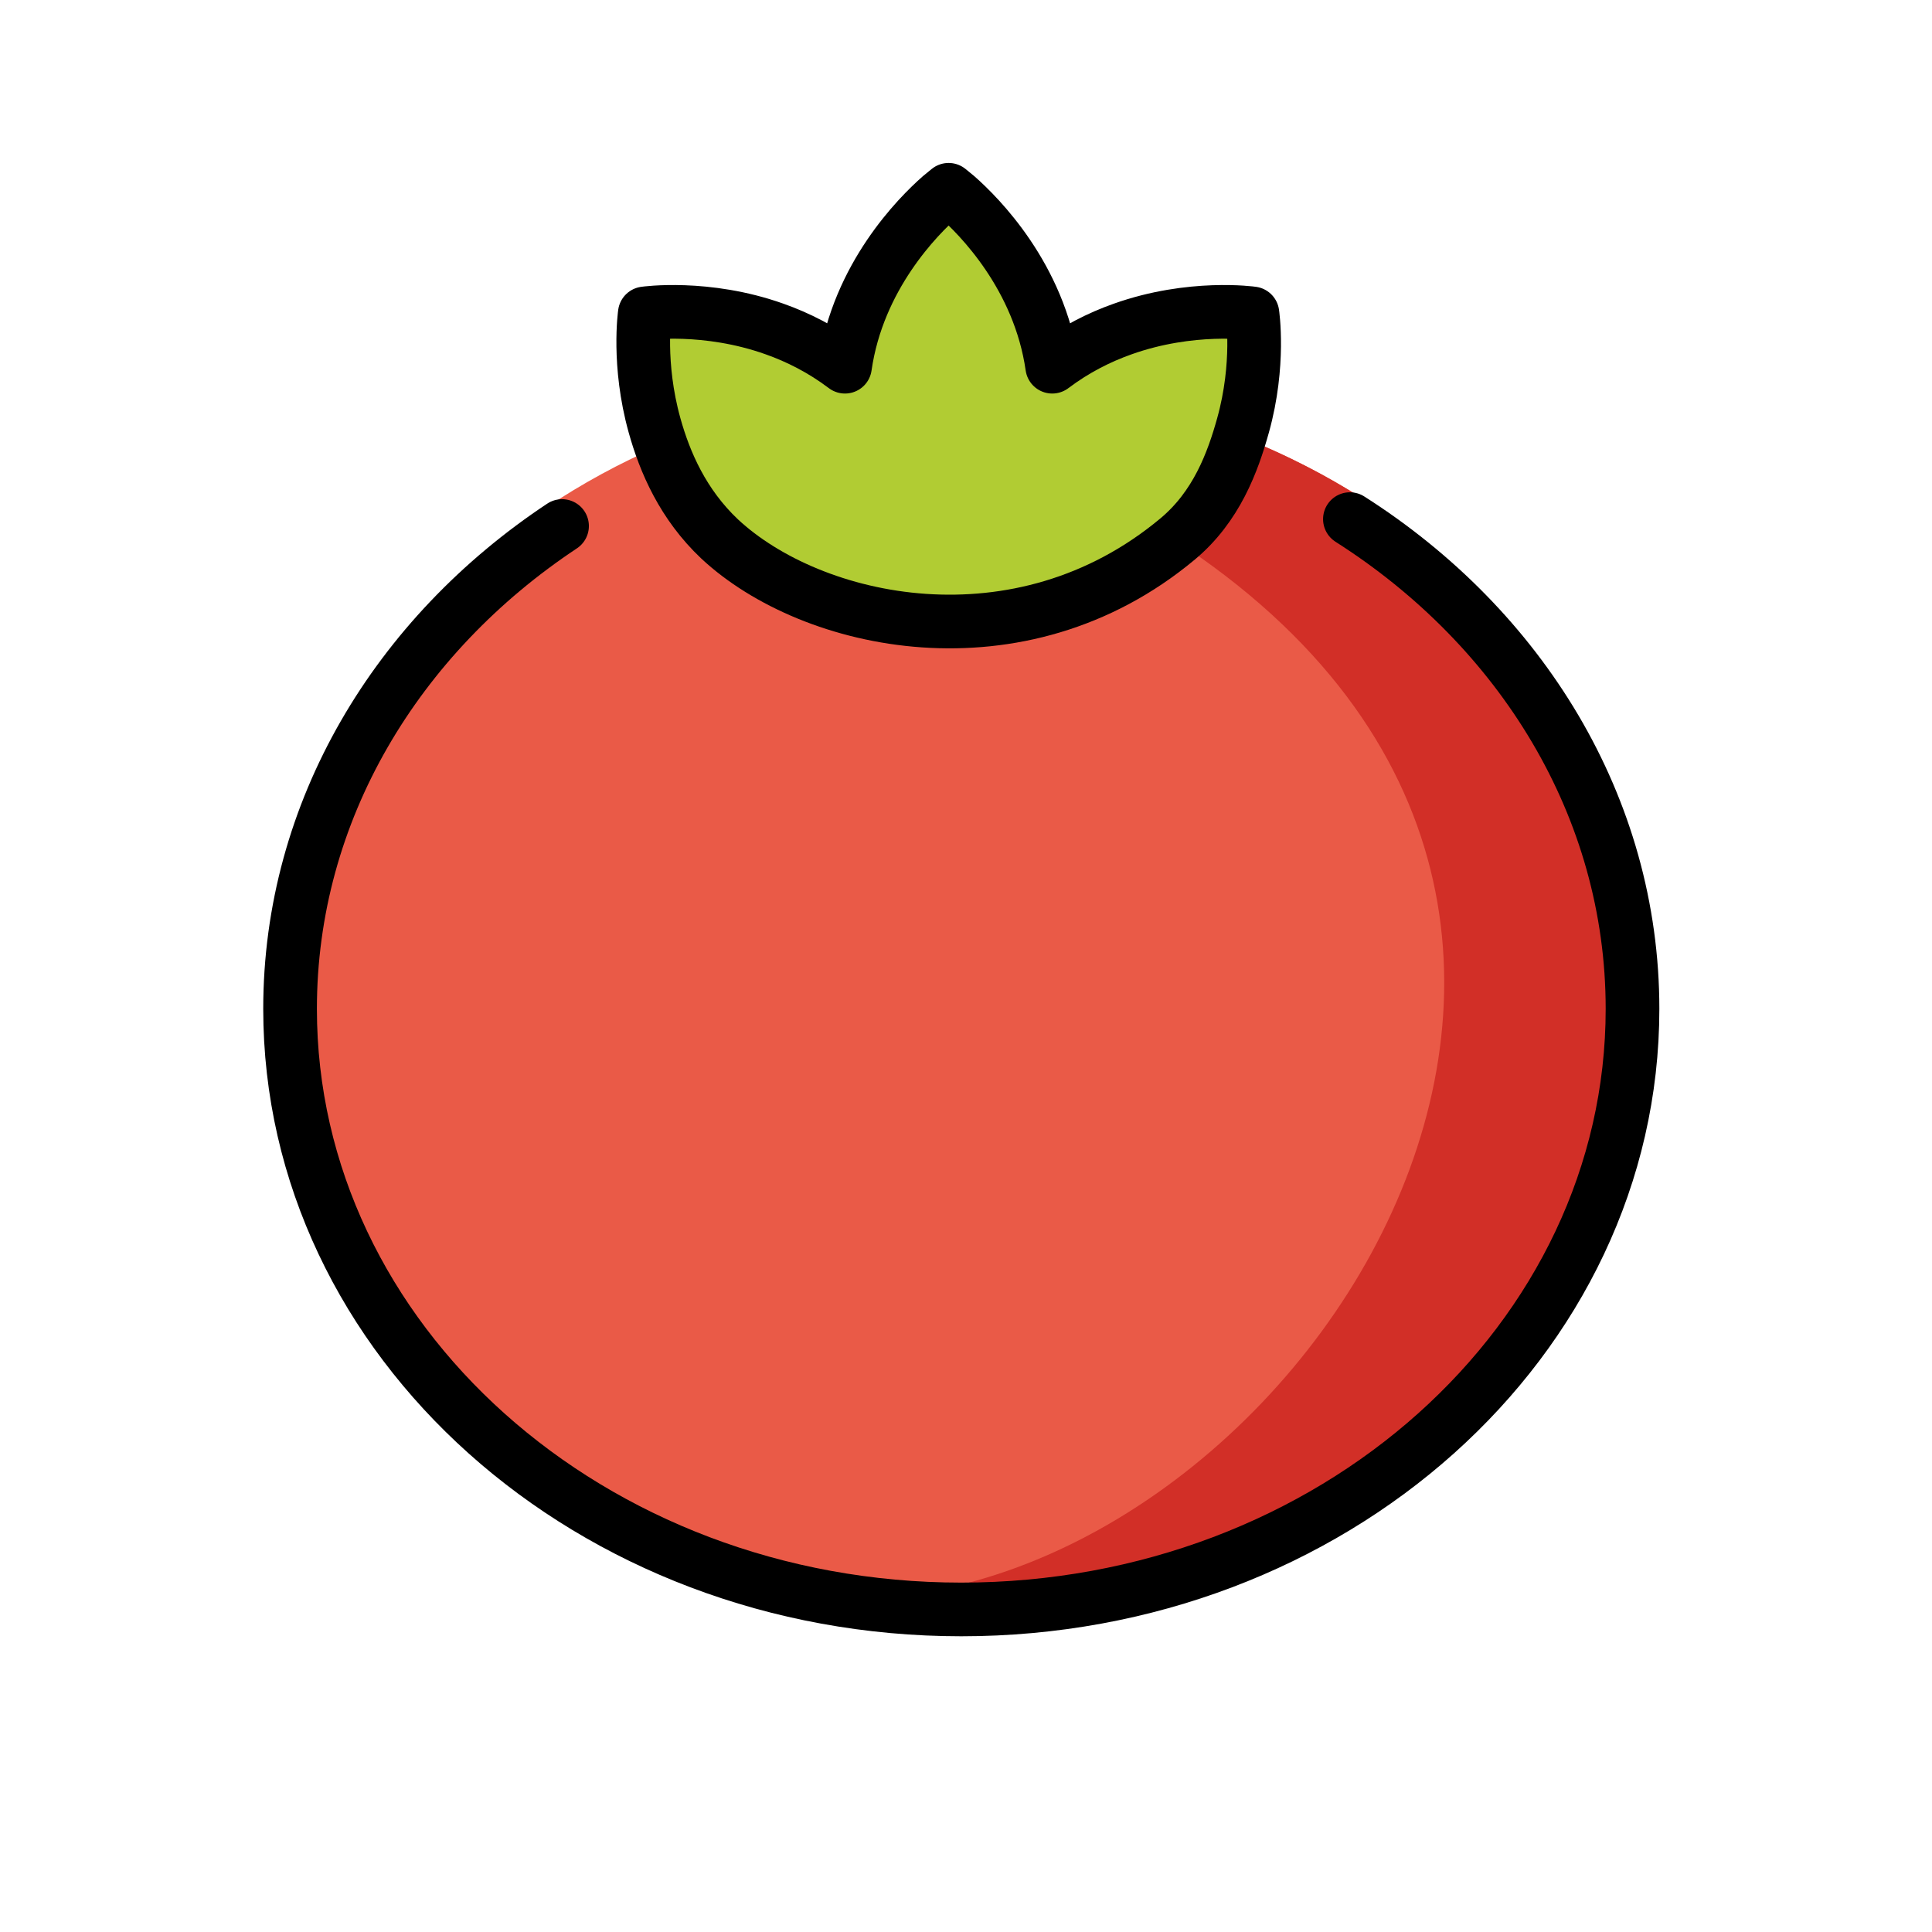
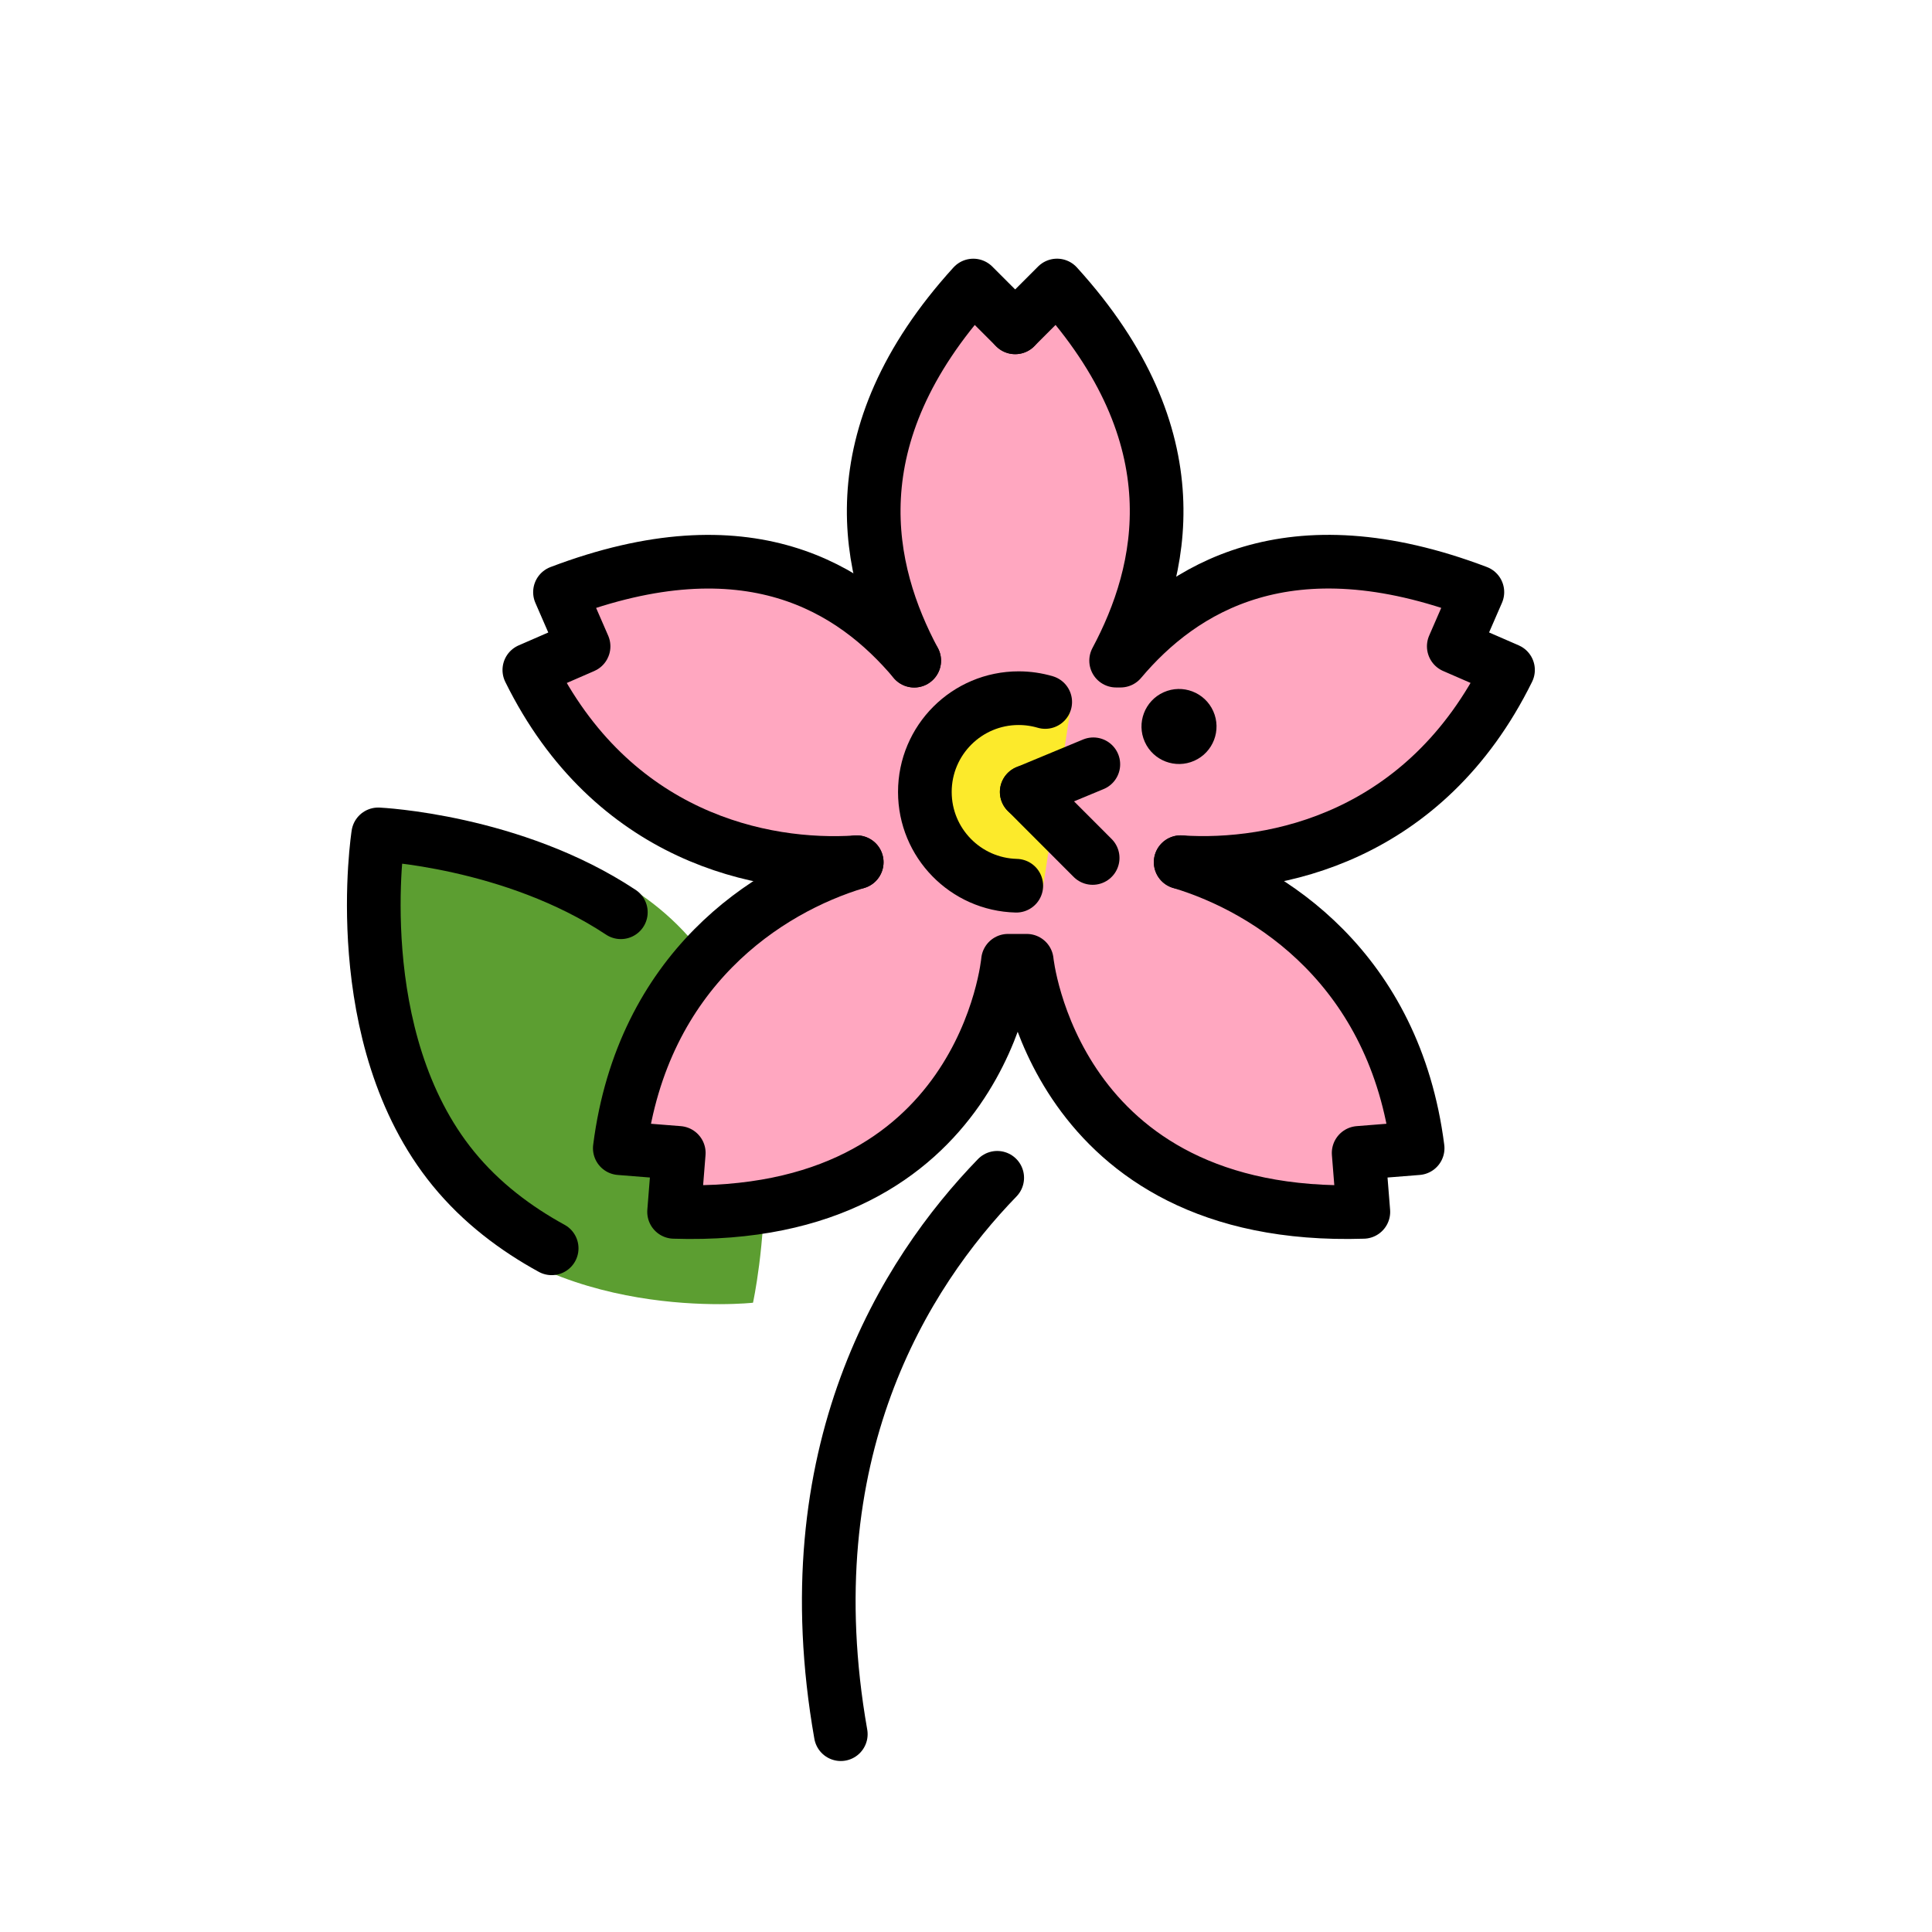
<svg xmlns="http://www.w3.org/2000/svg" id="emoji" viewBox="0 0 72 72">
  <g id="color">
-     <ellipse cx="35.825" cy="37.597" rx="25.015" ry="22.382" fill="#EA5A47" stroke="#EA5A47" stroke-linecap="round" stroke-linejoin="round" stroke-miterlimit="10" stroke-width="1.8" />
-     <path fill="#D22F27" stroke="#D22F27" stroke-linejoin="round" stroke-miterlimit="10" stroke-width="1.8" d="M60.528,37.597 c0,12.365-10.89,22.382-24.703,22.382c17.4-4.104,31.96-32.932,0-44.763c5.085,0,9.816,1.358,13.765,3.69 C56.367,22.909,60.528,29.785,60.528,37.597z" />
-     <path fill="#B1CC33" stroke="none" stroke-linejoin="round" stroke-miterlimit="10" stroke-width="2" d="M46.325,15.849 c-0.384,1.382-0.994,3.031-2.436,4.235C38,25,30.251,23.288,26.817,20.084c-1.36-1.284-2.041-2.853-2.425-4.235 c-0.636-2.282-0.362-4.169-0.362-4.169s2.282-0.329,4.838,0.582c0.867,0.307,1.766,0.757,2.622,1.404 c0.483-3.368,2.732-5.617,3.555-6.341l0.307-0.252l0.307,0.252c0.823,0.724,3.072,2.973,3.555,6.341 c0.856-0.647,1.755-1.097,2.622-1.404c2.556-0.911,4.838-0.582,4.838-0.582S46.961,13.567,46.325,15.849z" />
+     <path fill="#5C9E31" stroke="none" d="M25.837,35.11c4.106,4.886,2.225,13.439,2.225,13.439s-7.537,0.828-11.644-4.058 s-2.603-13.637-2.603-13.637S21.732,30.228,25.837,35.11z" />
+     <path fill="#FFA7C0" stroke="none" d="M43.711,31.859c3.34,1,7.98,4,8.83,10.66l-2.19,0.18h-0.01l0.18,2.19 c-11.57,0.37-12.55-9.35-12.55-9.35h-0.69c0,0-0.88,9.72-12.45,9.35l0.18-2.19h-0.01l-2.19-0.18 c0.85-6.66,5.49-9.66,8.83-10.66c-3.51,0.24-9.12-0.91-12.2-7.16l2.02-0.88l-0.88-2.02c7.02-2.67,10.93-0.15,13.2,2.55 c-1.77-3.31-2.95-8.31,2.2-13.98l1.56,1.56h0.01l1.55-1.56c5.16,5.67,3.98,10.67,2.21,13.98h0.16 c2.27-2.7,6.28-5.22,13.3-2.55l-0.88,2.02l2.02,0.88C52.831,30.95,47.211,32.099,43.711,31.859z" />
+     <path fill="#FCEA2B" stroke="none" d="M37.962,26.019c0,0,0.976-0.002,1.957,0.253l-1.072,6.932 c-1.889-0.047-4.38-1.789-4.38-3.69C34.467,27.584,36.032,26.019,37.962,26.019" />
  </g>
  <g id="hair" />
  <g id="skin" />
  <g id="skin-shadow" />
  <g id="line">
-     <path fill="none" stroke="#000000" stroke-linecap="round" stroke-linejoin="round" stroke-miterlimit="10" stroke-width="2" d="M50.307,19.346c6.374,4.056,10.532,10.72,10.532,18.251c0,12.361-11.2,22.382-25.015,22.382 S10.81,49.959,10.81,37.597c0-7.375,3.986-13.916,10.136-17.994" />
-     <path fill="none" stroke="#000000" stroke-linejoin="round" stroke-miterlimit="10" stroke-width="2" d="M46.325,15.849 c-0.384,1.382-0.994,3.031-2.436,4.235C38,25,30.251,23.288,26.817,20.084c-1.36-1.284-2.041-2.853-2.425-4.235 c-0.636-2.282-0.362-4.169-0.362-4.169s2.282-0.329,4.838,0.582c0.867,0.307,1.766,0.757,2.622,1.404 c0.483-3.368,2.732-5.617,3.555-6.341l0.307-0.252l0.307,0.252c0.823,0.724,3.072,2.973,3.555,6.341 c0.856-0.647,1.755-1.097,2.622-1.404c2.556-0.911,4.838-0.582,4.838-0.582S46.961,13.567,46.325,15.849z" />
+     <path fill="none" stroke="#000000" stroke-linecap="round" stroke-linejoin="round" stroke-width="2" d="M20.559,46.521 c-1.335-0.73-2.621-1.694-3.659-2.964c-3.993-4.886-2.805-12.462-2.805-12.462s5.013,0.23,9.042,2.902" />
+     <path fill="none" stroke="#000000" stroke-linecap="round" stroke-linejoin="round" stroke-miterlimit="10" stroke-width="2" d="M34.07,24.621c-1.77-3.313-2.951-8.312,2.202-13.98l1.558,1.558h0.003" />
+     <path fill="none" stroke="#000000" stroke-linecap="round" stroke-linejoin="round" stroke-miterlimit="10" stroke-width="2" d="M37.832,12.198h0.003l1.558-1.558c5.153,5.668,3.972,10.667,2.202,13.98h0.165 c2.273-2.699,6.276-5.219,13.297-2.554l-0.879,2.02l0.001,0.002l2.02,0.879 c-3.08,6.249-8.694,7.399-12.2,7.164" />
+     <path fill="none" stroke="#000000" stroke-linecap="round" stroke-linejoin="round" stroke-miterlimit="10" stroke-width="2" d="M34.07,24.621c-2.273-2.699-6.18-5.219-13.201-2.553l0.879,2.02l-0.001,0.002l-2.02,0.879 c3.08,6.249,8.694,7.399,12.2,7.164" />
+     <path fill="none" stroke="#000000" stroke-linecap="round" stroke-linejoin="round" stroke-miterlimit="10" stroke-width="2" d="M31.927,32.132c-3.335,1.001-7.979,4-8.829,10.658l2.196,0.175l0.002,0.002l-0.175,2.196 c11.572,0.369,12.444-9.358,12.444-9.358h0.699c0,0,0.972,9.726,12.544,9.358l-0.175-2.196l0.002-0.002 l2.196-0.175c-0.85-6.658-5.494-9.657-8.829-10.658" />
+     <path fill="none" stroke="#000000" stroke-linecap="round" stroke-linejoin="round" stroke-miterlimit="10" stroke-width="2" d="M37.874,33.008c-1.889-0.047-3.407-1.593-3.407-3.494c0-1.93,1.565-3.495,3.495-3.495 c0.344,0,0.676,0.05,0.99,0.142" />
+     <line x1="38.263" x2="40.745" y1="29.513" y2="28.483" fill="none" stroke="#000000" stroke-linecap="round" stroke-linejoin="round" stroke-miterlimit="10" stroke-width="2" />
+     <ellipse cx="43.937" cy="27.073" rx="1.398" ry="1.398" transform="matrix(0.9127 -0.4087 0.4087 0.9127 -7.2278 20.3218)" fill="#000000" stroke="none" />
+     <line x1="38.263" x2="40.72" y1="29.514" y2="31.974" fill="none" stroke="#000000" stroke-linecap="round" stroke-linejoin="round" stroke-miterlimit="10" stroke-width="2" />
+     <path fill="none" stroke="#000000" stroke-linecap="round" stroke-linejoin="round" stroke-width="2" d="M37.163,43.893 c-3.438,3.548-7.676,10.246-5.829,20.735" />
  </g>
</svg>
